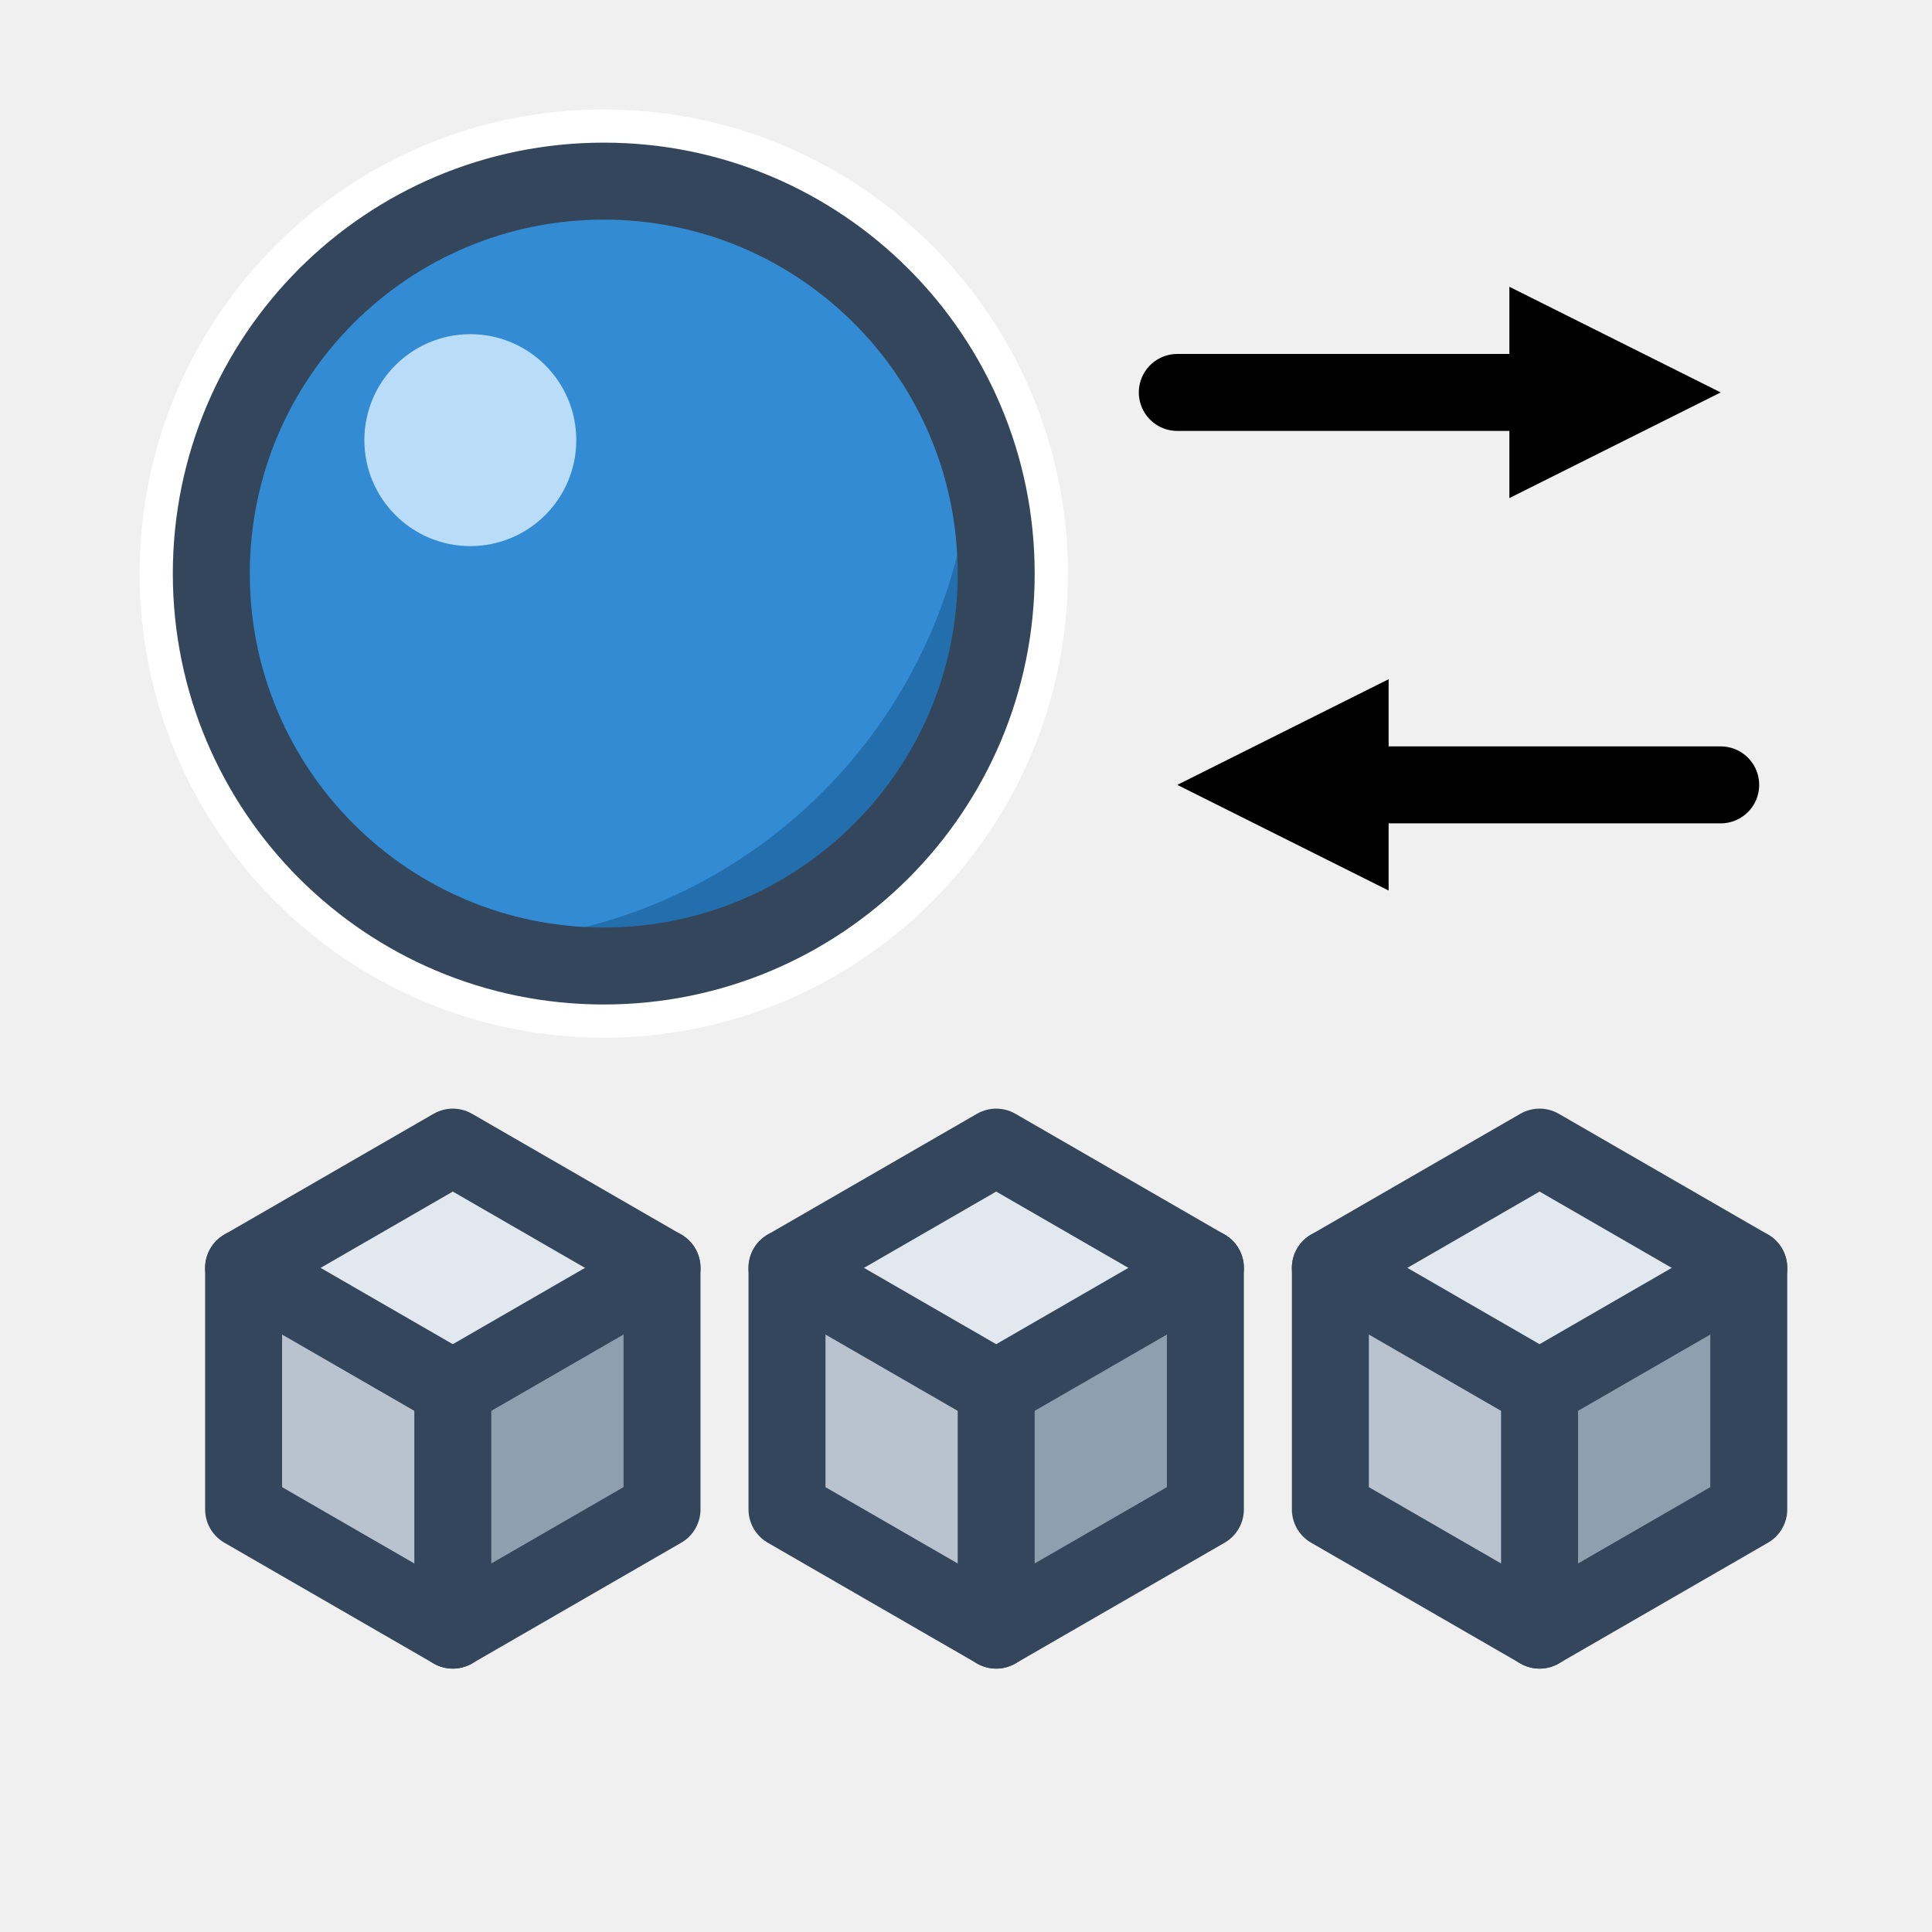
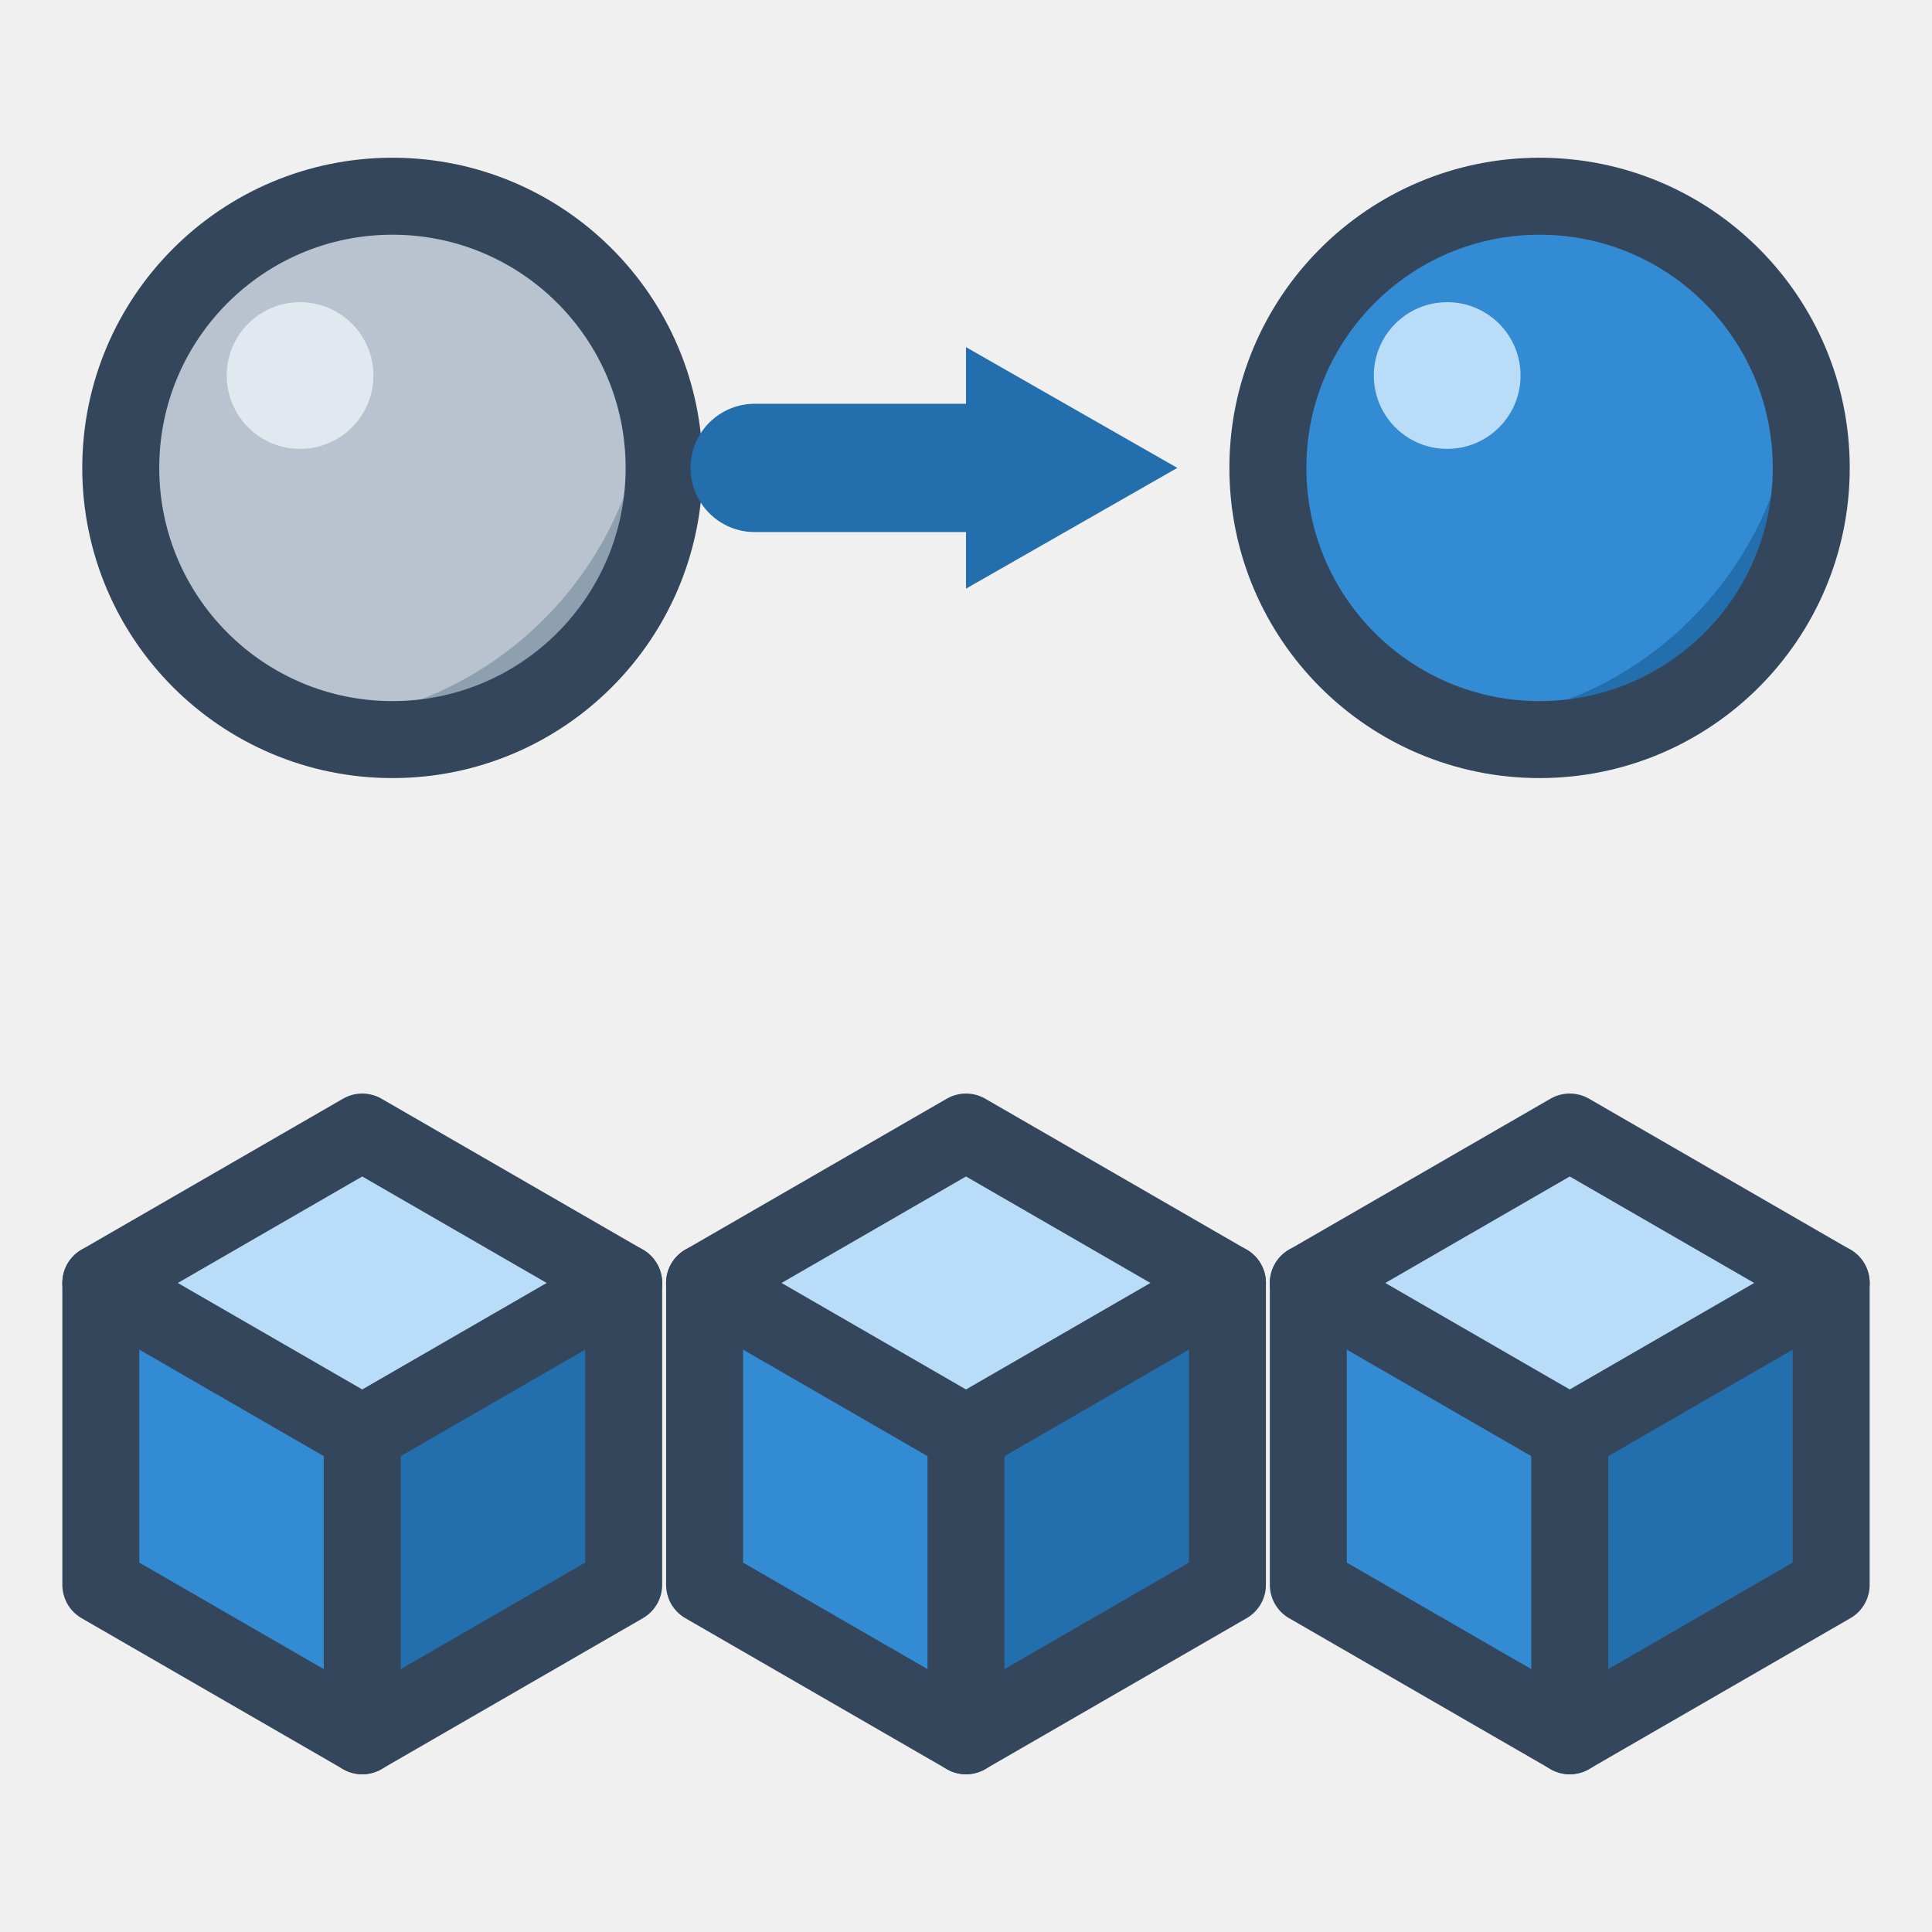
<svg xmlns="http://www.w3.org/2000/svg" viewBox="0 0 64 64">
-   <path d="M8.07 42L15 46L15 54L8.07 50Z" fill="#b8c3cf" />
-   <path d="M21.93 42L15 46L15 54L21.93 50Z" fill="#8e9faf" />
-   <path d="M15 38L21.93 42L15 46L8.07 42Z" fill="#e2e8ef" />
-   <path d="M15 38L21.93 42L21.93 50L15 54L8.07 50L8.07 42Z" fill="none" stroke="#34465b" stroke-width="2.55" stroke-linejoin="round" stroke-linecap="round" />
-   <path d="M8.07 42L15 46L21.93 42" fill="none" stroke="#34465b" stroke-width="2.55" stroke-linejoin="round" stroke-linecap="round" />
-   <path d="M15 46L15 54" fill="none" stroke="#34465b" stroke-width="2.55" stroke-linejoin="round" stroke-linecap="round" />
-   <path d="M26.07 42L33 46L33 54L26.07 50Z" fill="#b8c3cf" />
-   <path d="M39.93 42L33 46L33 54L39.93 50Z" fill="#8e9faf" />
-   <path d="M33 38L39.93 42L33 46L26.07 42Z" fill="#e2e8ef" />
-   <path d="M33 38L39.93 42L39.93 50L33 54L26.07 50L26.07 42Z" fill="none" stroke="#34465b" stroke-width="2.55" stroke-linejoin="round" stroke-linecap="round" />
-   <path d="M26.07 42L33 46L39.93 42" fill="none" stroke="#34465b" stroke-width="2.55" stroke-linejoin="round" stroke-linecap="round" />
-   <path d="M33 46L33 54" fill="none" stroke="#34465b" stroke-width="2.55" stroke-linejoin="round" stroke-linecap="round" />
-   <path d="M44.07 42L51 46L51 54L44.07 50Z" fill="#b8c3cf" />
-   <path d="M57.93 42L51 46L51 54L57.93 50Z" fill="#8e9faf" />
-   <path d="M51 38L57.93 42L51 46L44.07 42Z" fill="#e2e8ef" />
-   <path d="M51 38L57.93 42L57.93 50L51 54L44.07 50L44.07 42Z" fill="none" stroke="#34465b" stroke-width="2.55" stroke-linejoin="round" stroke-linecap="round" />
-   <path d="M44.07 42L51 46L57.93 42" fill="none" stroke="#34465b" stroke-width="2.55" stroke-linejoin="round" stroke-linecap="round" />
-   <path d="M51 46L51 54" fill="none" stroke="#34465b" stroke-width="2.55" stroke-linejoin="round" stroke-linecap="round" />
-   <path d="M39 13L51 13" fill="none" stroke="currentColor" stroke-width="2.55" stroke-linejoin="round" stroke-linecap="round" />
-   <path d="M57 13L50 16.5L50 9.5Z" fill="currentColor" />
-   <path d="M57 26L45 26" fill="none" stroke="currentColor" stroke-width="2.55" stroke-linejoin="round" stroke-linecap="round" />
-   <path d="M39 26L46 22.5L46 29.5Z" fill="currentColor" />
-   <circle cx="20" cy="19" r="13" fill="#ffffff" stroke="#ffffff" stroke-width="4.75" stroke-linejoin="round" stroke-linecap="round" />
-   <circle cx="20" cy="19" r="13" fill="#328bd3" />
-   <path d="M32.22 14.55A13 13 0 0 1 15.55 31.22A17 17 0 0 0 32.22 14.55Z" fill="#236ead" />
-   <circle cx="15.58" cy="14.58" r="3.51" fill="#b9ddf8" />
-   <circle cx="20" cy="19" r="13" fill="none" stroke="#34465b" stroke-width="2.55" stroke-linejoin="round" stroke-linecap="round" />
+   <path d="M3.34 42.5L12 47.5L12 57.5L3.34 52.5Z" fill="#328bd3" />
+   <path d="M20.66 42.5L12 47.5L12 57.5L20.66 52.5Z" fill="#236ead" />
+   <path d="M12 37.5L20.66 42.5L12 47.5L3.34 42.5Z" fill="#b9ddf8" />
+   <path d="M12 37.5L20.66 42.5L20.66 52.5L12 57.5L3.34 52.5L3.34 42.5Z" fill="none" stroke="#34465b" stroke-width="2.55" stroke-linejoin="round" stroke-linecap="round" />
+   <path d="M3.34 42.5L12 47.5L20.66 42.5" fill="none" stroke="#34465b" stroke-width="2.55" stroke-linejoin="round" stroke-linecap="round" />
+   <path d="M12 47.5L12 57.5" fill="none" stroke="#34465b" stroke-width="2.55" stroke-linejoin="round" stroke-linecap="round" />
+   <path d="M23.34 42.5L32 47.5L32 57.5L23.34 52.5Z" fill="#328bd3" />
+   <path d="M40.66 42.5L32 47.5L32 57.5L40.66 52.5Z" fill="#236ead" />
+   <path d="M32 37.5L40.66 42.5L32 47.5L23.34 42.5Z" fill="#b9ddf8" />
+   <path d="M32 37.5L40.66 42.5L40.66 52.5L32 57.5L23.34 52.5L23.34 42.5Z" fill="none" stroke="#34465b" stroke-width="2.55" stroke-linejoin="round" stroke-linecap="round" />
+   <path d="M23.34 42.5L32 47.5L40.66 42.5" fill="none" stroke="#34465b" stroke-width="2.55" stroke-linejoin="round" stroke-linecap="round" />
+   <path d="M32 47.5L32 57.5" fill="none" stroke="#34465b" stroke-width="2.55" stroke-linejoin="round" stroke-linecap="round" />
+   <path d="M43.34 42.5L52 47.5L52 57.5L43.34 52.5Z" fill="#328bd3" />
+   <path d="M60.66 42.5L52 47.5L52 57.5L60.66 52.5Z" fill="#236ead" />
+   <path d="M52 37.5L60.66 42.5L52 47.5L43.34 42.5Z" fill="#b9ddf8" />
+   <path d="M52 37.5L60.66 42.5L60.66 52.5L52 57.5L43.34 52.5L43.34 42.5Z" fill="none" stroke="#34465b" stroke-width="2.55" stroke-linejoin="round" stroke-linecap="round" />
+   <path d="M43.34 42.5L52 47.5L60.66 42.5" fill="none" stroke="#34465b" stroke-width="2.55" stroke-linejoin="round" stroke-linecap="round" />
+   <path d="M52 47.5L52 57.5" fill="none" stroke="#34465b" stroke-width="2.55" stroke-linejoin="round" stroke-linecap="round" />
+   <circle cx="13" cy="15.5" r="9" fill="#b8c3cf" />
+   <path d="M21.46 12.42A9 9 0 0 1 9.92 23.96A11.77 11.77 0 0 0 21.46 12.42Z" fill="#8e9faf" />
+   <circle cx="9.94" cy="12.44" r="2.43" fill="#e2e8ef" />
+   <circle cx="13" cy="15.5" r="9" fill="none" stroke="#34465b" stroke-width="2.55" stroke-linejoin="round" stroke-linecap="round" />
+   <path d="M39 15.5L32 19.5L32 11.5Z" fill="#236ead" />
+   <path d="M25 15.5L33 15.5" fill="none" stroke="#236ead" stroke-width="4.25" stroke-linejoin="round" stroke-linecap="round" />
+   <circle cx="51" cy="15.5" r="9" fill="#328bd3" />
+   <path d="M59.46 12.42A9 9 0 0 1 47.92 23.96A11.77 11.77 0 0 0 59.46 12.42Z" fill="#236ead" />
+   <circle cx="47.94" cy="12.44" r="2.43" fill="#b9ddf8" />
+   <circle cx="51" cy="15.5" r="9" fill="none" stroke="#34465b" stroke-width="2.55" stroke-linejoin="round" stroke-linecap="round" />
</svg>
